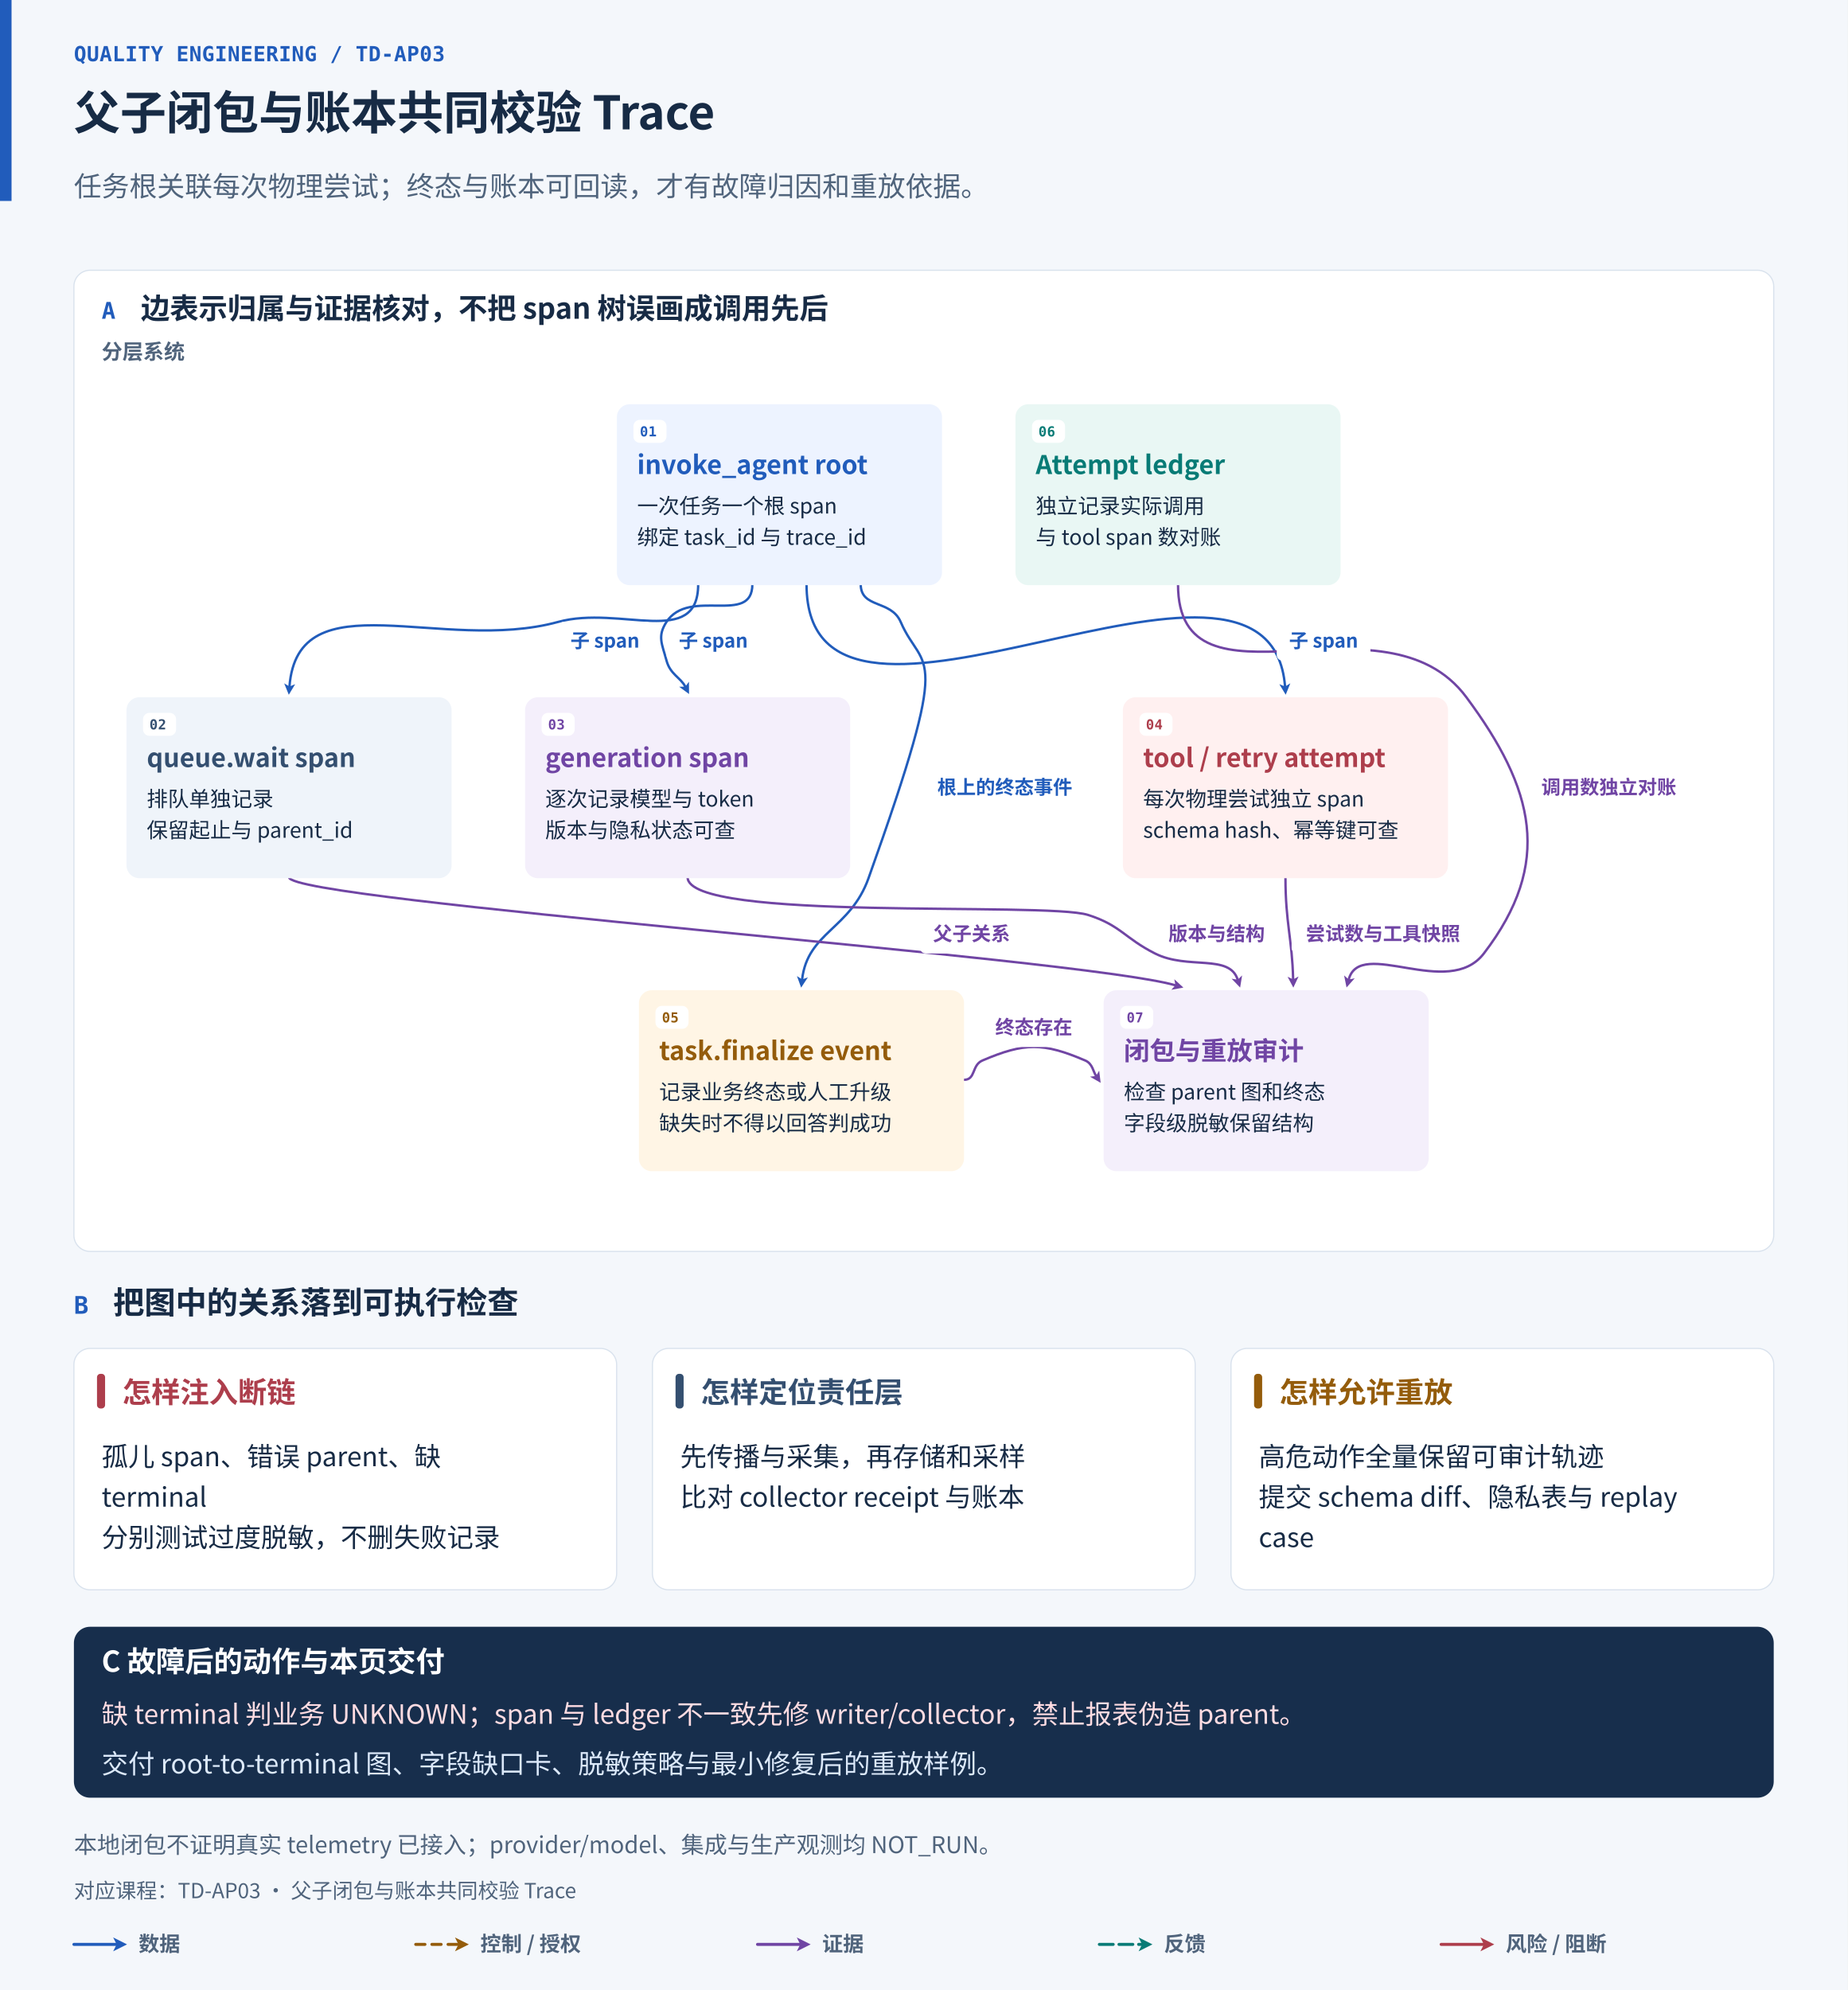
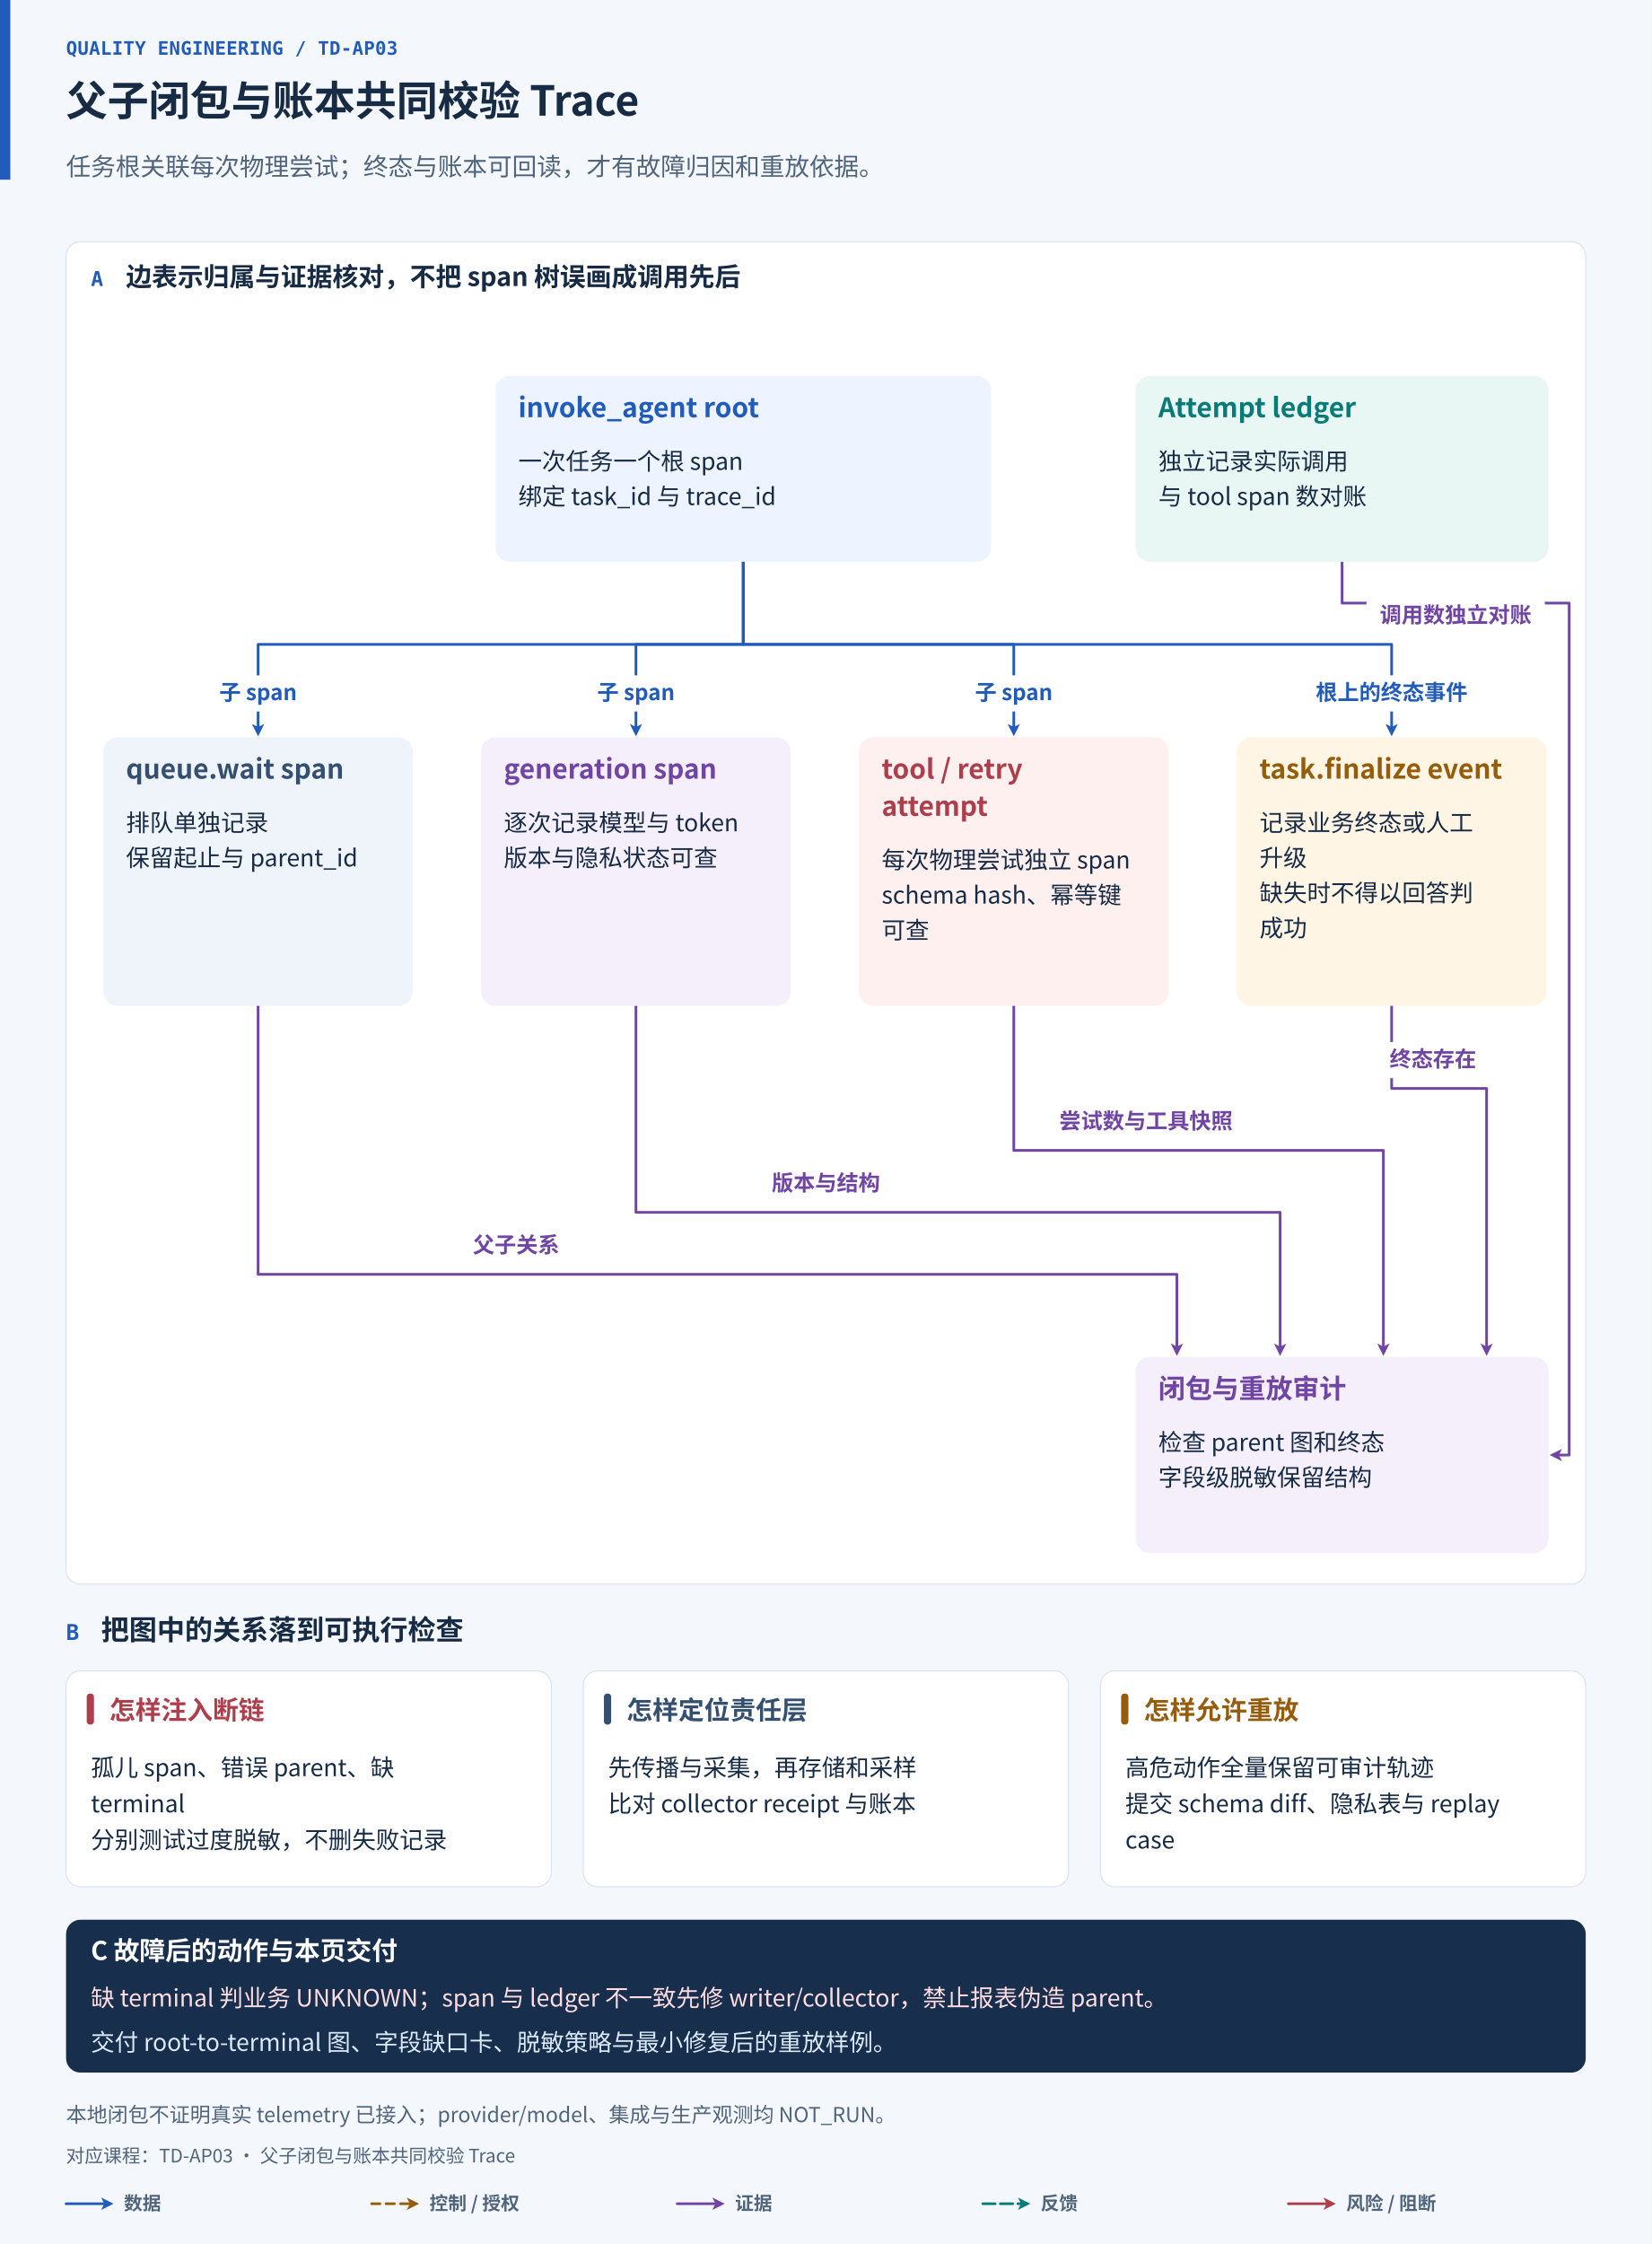
- <svg xmlns="http://www.w3.org/2000/svg" width="1600" height="1723" viewBox="0 0 1600 1723" role="img" aria-labelledby="title desc" data-redraw-version="2">
+ <svg xmlns="http://www.w3.org/2000/svg" width="1600" height="2173" viewBox="0 0 1600 2173" role="img" aria-labelledby="title desc" data-redraw-version="2">
  <style>text{font-family:'PingFang SC','Microsoft YaHei','Noto Sans CJK SC',system-ui,sans-serif}.mono{font-family:'SFMono-Regular',Consolas,monospace;letter-spacing:.25px}</style>
  <defs>
    <marker id="arr-data" markerUnits="userSpaceOnUse" markerWidth="12" markerHeight="12" refX="3" refY="6" orient="auto">
      <path d="M0 0L12 6L0 12L3 6Z" fill="#215cbb" />
    </marker>
    <marker id="arr-control" markerUnits="userSpaceOnUse" markerWidth="12" markerHeight="12" refX="3" refY="6" orient="auto">
      <path d="M0 0L12 6L0 12L3 6Z" fill="#945c0b" />
    </marker>
    <marker id="arr-evidence" markerUnits="userSpaceOnUse" markerWidth="12" markerHeight="12" refX="3" refY="6" orient="auto">
      <path d="M0 0L12 6L0 12L3 6Z" fill="#7045a4" />
    </marker>
    <marker id="arr-feedback" markerUnits="userSpaceOnUse" markerWidth="12" markerHeight="12" refX="3" refY="6" orient="auto">
      <path d="M0 0L12 6L0 12L3 6Z" fill="#087b76" />
    </marker>
    <marker id="arr-risk" markerUnits="userSpaceOnUse" markerWidth="12" markerHeight="12" refX="3" refY="6" orient="auto">
      <path d="M0 0L12 6L0 12L3 6Z" fill="#ad3e4c" />
    </marker>
  </defs>
-   <rect width="1600" height="1723" fill="#f4f7fb" />
+   <rect width="1600" height="2173" fill="#f4f7fb" />
  <rect width="10" height="174" fill="#215cbb" />
  <text x="64" y="53" font-size="18" fill="#215cbb" font-weight="750" class="mono">QUALITY ENGINEERING  /  TD-AP03</text>
  <text x="64" y="112" font-size="40" fill="#172b45" font-weight="750">父子闭包与账本共同校验 Trace</text>
  <text x="64" y="170" font-size="24" fill="#50647c" font-weight="450">任务根关联每次物理尝试；终态与账本可回读，才有故障归因和重放依据。</text>
-   <g id="system-graph" data-region="64,234,1472,849.5023858214042">
-     <rect x="64" y="234" width="1472" height="849.502" rx="14" fill="#fff" stroke="#d9e2ed" />
-     <text x="88" y="276" font-size="20" fill="#215cbb" font-weight="800" class="mono">A</text>
-     <text x="122" y="276" font-size="25" fill="#172b45" font-weight="700">边表示归属与证据核对，不把 span 树误画成调用先后</text>
-     <text x="88" y="311" font-size="18" fill="#50647c" font-weight="550">分层系统</text>
-     <g transform="translate(109.5433 350) scale(0.7952738)" data-graph-scale="0.7952738014087707" data-routing="dot">
-       <path class="edge edge-data" d="M622.5 196 C622.5 266.18 537.68 218.43 470 237 C343.54 271.69 186.81 189.05 177.44 307.33" fill="none" stroke="#215cbb" stroke-width="2.6" stroke-linecap="round" stroke-linejoin="round" marker-end="url(#arr-data)" data-edge-id="e0" data-from="root" data-to="queue" />
-       <path class="edge edge-data" d="M681.5 196 C681.5 241.38 612.82 199.01 588 237 C577.79 252.63 583.18 260.97 588 279 C592.05 294.17 603.38 297.54 608.47 307.49" fill="none" stroke="#215cbb" stroke-width="2.6" stroke-linecap="round" stroke-linejoin="round" marker-end="url(#arr-data)" data-edge-id="e1" data-from="root" data-to="generation" />
-       <path class="edge edge-data" d="M740.5 196 C740.5 430.07 1244.33 92.76 1261.55 307.3" fill="none" stroke="#215cbb" stroke-width="2.6" stroke-linecap="round" stroke-linejoin="round" marker-end="url(#arr-data)" data-edge-id="e2" data-from="root" data-to="attempt" />
-       <path class="edge edge-data" d="M799.5 196 C799.5 222.57 832.47 212.61 843 237 C868.03 294.99 901.38 254.45 808 516 C788.16 571.56 741.74 574.64 735.66 626.22" fill="none" stroke="#215cbb" stroke-width="2.6" stroke-linecap="round" stroke-linejoin="round" marker-end="url(#arr-data)" data-edge-id="e3" data-from="root" data-to="terminal" />
-       <path class="edge edge-evidence" d="M177 515 C177 540.66 1037.95 602.56 1142.2 632.61" fill="none" stroke="#7045a4" stroke-width="2.6" stroke-linecap="round" stroke-linejoin="round" marker-end="url(#arr-evidence)" data-edge-id="e4" data-from="queue" data-to="closure" />
-       <path class="edge edge-evidence" d="M611 515 C611 563.66 1000.63 541.25 1047 556 C1082.67 567.34 1086.58 581.14 1120 598 C1155.6 615.96 1201.09 598.11 1209.96 626.49" fill="none" stroke="#7045a4" stroke-width="2.6" stroke-linecap="round" stroke-linejoin="round" marker-end="url(#arr-evidence)" data-edge-id="e5" data-from="generation" data-to="closure" />
-       <path class="edge edge-evidence" d="M1262 515 C1262 565.62 1269.25 580.92 1270.36 626.16" fill="none" stroke="#7045a4" stroke-width="2.6" stroke-linecap="round" stroke-linejoin="round" marker-end="url(#arr-evidence)" data-edge-id="e6" data-from="attempt" data-to="closure" />
-       <path class="edge edge-evidence" d="M912 735.5 C924.89 735.5 920.15 719.58 932 714.5 C977.75 694.89 998.25 694.89 1044 714.5 C1051.96 717.91 1052.43 726.22 1055.8 731.3" fill="none" stroke="#7045a4" stroke-width="2.6" stroke-linecap="round" stroke-linejoin="round" marker-end="url(#arr-evidence)" data-edge-id="e7" data-from="terminal" data-to="closure" />
-       <path class="edge edge-evidence" d="M1145 196 C1145 345.88 1369.65 198.67 1459 319 C1533.1 418.78 1553.6 499.35 1478 598 C1439.19 648.65 1343.41 580.02 1330.86 626.3" fill="none" stroke="#7045a4" stroke-width="2.6" stroke-linecap="round" stroke-linejoin="round" marker-end="url(#arr-evidence)" data-edge-id="e8" data-from="ledger" data-to="closure" />
-       <g id="node-root" class="node node-input" data-region="534,0,354,197">
-         <rect x="534" y="0" width="354" height="197" rx="14" fill="#edf3ff" stroke="none" />
-         <rect x="552" y="17" width="36" height="25" rx="7" fill="#fff" stroke="none" />
-         <text x="559" y="35" font-size="15" fill="#215cbb" font-weight="750" class="mono">01</text>
-         <text x="556" y="76" font-size="28" fill="#215cbb" font-weight="700">invoke_agent root</text>
-         <text x="556" y="119" font-size="23" fill="#172b45" font-weight="450">一次任务一个根 span</text>
-         <text x="556" y="153" font-size="23" fill="#172b45" font-weight="450">绑定 task_id 与 trace_id</text>
+   <g id="system-graph-TD-AP03" data-region="64,234,1472,1300">
+     <rect x="64" y="234" width="1472" height="1300" rx="14" fill="#fff" stroke="#d9e2ed" />
+     <g transform="translate(0 234)" data-graph-scale="1">
+       <text x="88" y="43" font-size="20" fill="#215cbb" font-weight="800" class="mono">A</text>
+       <text x="122" y="43" font-size="25" fill="#172b45" font-weight="700">边表示归属与证据核对，不把 span 树误画成调用先后</text>
+       <path class="edge edge-data" d="M720 310 L720 390 L250 390 L250 470" fill="none" stroke="#215cbb" stroke-width="2.6" stroke-linecap="round" stroke-linejoin="round" marker-end="url(#arr-data)" data-from="root" data-to="queue" data-edge-id="TD-AP03-e0" />
+       <path class="edge edge-data" d="M720 310 L720 390 L616 390 L616 470" fill="none" stroke="#215cbb" stroke-width="2.6" stroke-linecap="round" stroke-linejoin="round" marker-end="url(#arr-data)" data-from="root" data-to="generation" data-edge-id="TD-AP03-e1" />
+       <path class="edge edge-data" d="M720 310 L720 390 L982 390 L982 470" fill="none" stroke="#215cbb" stroke-width="2.6" stroke-linecap="round" stroke-linejoin="round" marker-end="url(#arr-data)" data-from="root" data-to="attempt" data-edge-id="TD-AP03-e2" />
+       <path class="edge edge-data" d="M720 310 L720 390 L1348 390 L1348 470" fill="none" stroke="#215cbb" stroke-width="2.6" stroke-linecap="round" stroke-linejoin="round" marker-end="url(#arr-data)" data-from="root" data-to="terminal" data-edge-id="TD-AP03-e3" />
+       <path class="edge edge-evidence" d="M250 740 L250 1000 L1140 1000 L1140 1070" fill="none" stroke="#7045a4" stroke-width="2.6" stroke-linecap="round" stroke-linejoin="round" marker-end="url(#arr-evidence)" data-from="queue" data-to="closure" data-edge-id="TD-AP03-e4" />
+       <path class="edge edge-evidence" d="M616 740 L616 940 L1240 940 L1240 1070" fill="none" stroke="#7045a4" stroke-width="2.6" stroke-linecap="round" stroke-linejoin="round" marker-end="url(#arr-evidence)" data-from="generation" data-to="closure" data-edge-id="TD-AP03-e5" />
+       <path class="edge edge-evidence" d="M982 740 L982 880 L1340 880 L1340 1070" fill="none" stroke="#7045a4" stroke-width="2.6" stroke-linecap="round" stroke-linejoin="round" marker-end="url(#arr-evidence)" data-from="attempt" data-to="closure" data-edge-id="TD-AP03-e6" />
+       <path class="edge edge-evidence" d="M1348 740 L1348 820 L1440 820 L1440 1070" fill="none" stroke="#7045a4" stroke-width="2.6" stroke-linecap="round" stroke-linejoin="round" marker-end="url(#arr-evidence)" data-from="terminal" data-to="closure" data-edge-id="TD-AP03-e7" />
+       <path class="edge edge-evidence" d="M1300 310 L1300 350 L1520 350 L1520 1175 L1510 1175" fill="none" stroke="#7045a4" stroke-width="2.6" stroke-linecap="round" stroke-linejoin="round" marker-end="url(#arr-evidence)" data-from="ledger" data-to="closure" data-edge-id="TD-AP03-e8" />
+       <g id="node-TD-AP03-root" class="node node-input" data-region="480,130,480,180">
+         <rect x="480" y="130" width="480" height="180" rx="14" fill="#edf3ff" stroke="none" />
+         <text x="502" y="170" font-size="26" fill="#215cbb" font-weight="700">invoke_agent root</text>
+         <text x="502" y="221" font-size="23" fill="#172b45" font-weight="450">一次任务一个根 span</text>
+         <text x="502" y="255" font-size="23" fill="#172b45" font-weight="450">绑定 task_id 与 trace_id</text>
      </g>
-       <g id="node-queue" class="node node-process" data-region="0,319,354,197">
-         <rect x="0" y="319" width="354" height="197" rx="14" fill="#eff4fa" stroke="none" />
-         <rect x="18" y="336" width="36" height="25" rx="7" fill="#fff" stroke="none" />
-         <text x="25" y="354" font-size="15" fill="#344f70" font-weight="750" class="mono">02</text>
-         <text x="22" y="395" font-size="28" fill="#344f70" font-weight="700">queue.wait span</text>
-         <text x="22" y="438" font-size="23" fill="#172b45" font-weight="450">排队单独记录</text>
-         <text x="22" y="472" font-size="23" fill="#172b45" font-weight="450">保留起止与 parent_id</text>
+       <g id="node-TD-AP03-queue" class="node node-process" data-region="100,480,300,260">
+         <rect x="100" y="480" width="300" height="260" rx="14" fill="#eff4fa" stroke="none" />
+         <text x="122" y="520" font-size="26" fill="#344f70" font-weight="700">queue.wait span</text>
+         <text x="122" y="571" font-size="23" fill="#172b45" font-weight="450">排队单独记录</text>
+         <text x="122" y="605" font-size="23" fill="#172b45" font-weight="450">保留起止与 parent_id</text>
      </g>
-       <g id="node-generation" class="node node-ai" data-region="434,319,354,197">
-         <rect x="434" y="319" width="354" height="197" rx="14" fill="#f4effb" stroke="none" />
-         <rect x="452" y="336" width="36" height="25" rx="7" fill="#fff" stroke="none" />
-         <text x="459" y="354" font-size="15" fill="#7045a4" font-weight="750" class="mono">03</text>
-         <text x="456" y="395" font-size="28" fill="#7045a4" font-weight="700">generation span</text>
-         <text x="456" y="438" font-size="23" fill="#172b45" font-weight="450">逐次记录模型与 token</text>
-         <text x="456" y="472" font-size="23" fill="#172b45" font-weight="450">版本与隐私状态可查</text>
+       <g id="node-TD-AP03-generation" class="node node-ai" data-region="466,480,300,260">
+         <rect x="466" y="480" width="300" height="260" rx="14" fill="#f4effb" stroke="none" />
+         <text x="488" y="520" font-size="26" fill="#7045a4" font-weight="700">generation span</text>
+         <text x="488" y="571" font-size="23" fill="#172b45" font-weight="450">逐次记录模型与 token</text>
+         <text x="488" y="605" font-size="23" fill="#172b45" font-weight="450">版本与隐私状态可查</text>
      </g>
-       <g id="node-attempt" class="node node-risk" data-region="1085,319,354,197">
-         <rect x="1085" y="319" width="354" height="197" rx="14" fill="#fff0f0" stroke="none" />
-         <rect x="1103" y="336" width="36" height="25" rx="7" fill="#fff" stroke="none" />
-         <text x="1110" y="354" font-size="15" fill="#ad3e4c" font-weight="750" class="mono">04</text>
-         <text x="1107" y="395" font-size="28" fill="#ad3e4c" font-weight="700">tool / retry attempt</text>
-         <text x="1107" y="438" font-size="23" fill="#172b45" font-weight="450">每次物理尝试独立 span</text>
-         <text x="1107" y="472" font-size="23" fill="#172b45" font-weight="450">schema hash、幂等键可查</text>
+       <g id="node-TD-AP03-attempt" class="node node-risk" data-region="832,480,300,260">
+         <rect x="832" y="480" width="300" height="260" rx="14" fill="#fff0f0" stroke="none" />
+         <text x="854" y="520" font-size="26" fill="#ad3e4c" font-weight="700">tool / retry</text>
+         <text x="854" y="556" font-size="26" fill="#ad3e4c" font-weight="700">attempt</text>
+         <text x="854" y="607" font-size="23" fill="#172b45" font-weight="450">每次物理尝试独立 span</text>
+         <text x="854" y="641" font-size="23" fill="#172b45" font-weight="450">schema hash、幂等键</text>
+         <text x="854" y="675" font-size="23" fill="#172b45" font-weight="450">可查</text>
      </g>
-       <g id="node-terminal" class="node node-control" data-region="558,638,354,197">
-         <rect x="558" y="638" width="354" height="197" rx="14" fill="#fff5e5" stroke="none" />
-         <rect x="576" y="655" width="36" height="25" rx="7" fill="#fff" stroke="none" />
-         <text x="583" y="673" font-size="15" fill="#945c0b" font-weight="750" class="mono">05</text>
-         <text x="580" y="714" font-size="28" fill="#945c0b" font-weight="700">task.finalize event</text>
-         <text x="580" y="757" font-size="23" fill="#172b45" font-weight="450">记录业务终态或人工升级</text>
-         <text x="580" y="791" font-size="23" fill="#172b45" font-weight="450">缺失时不得以回答判成功</text>
+       <g id="node-TD-AP03-terminal" class="node node-control" data-region="1198,480,300,260">
+         <rect x="1198" y="480" width="300" height="260" rx="14" fill="#fff5e5" stroke="none" />
+         <text x="1220" y="520" font-size="26" fill="#945c0b" font-weight="700">task.finalize event</text>
+         <text x="1220" y="571" font-size="23" fill="#172b45" font-weight="450">记录业务终态或人工</text>
+         <text x="1220" y="605" font-size="23" fill="#172b45" font-weight="450">升级</text>
+         <text x="1220" y="639" font-size="23" fill="#172b45" font-weight="450">缺失时不得以回答判</text>
+         <text x="1220" y="673" font-size="23" fill="#172b45" font-weight="450">成功</text>
      </g>
-       <g id="node-ledger" class="node node-data" data-region="968,0,354,197">
-         <rect x="968" y="0" width="354" height="197" rx="14" fill="#e9f7f4" stroke="none" />
-         <rect x="986" y="17" width="36" height="25" rx="7" fill="#fff" stroke="none" />
-         <text x="993" y="35" font-size="15" fill="#087b76" font-weight="750" class="mono">06</text>
-         <text x="990" y="76" font-size="28" fill="#087b76" font-weight="700">Attempt ledger</text>
-         <text x="990" y="119" font-size="23" fill="#172b45" font-weight="450">独立记录实际调用</text>
-         <text x="990" y="153" font-size="23" fill="#172b45" font-weight="450">与 tool span 数对账</text>
+       <g id="node-TD-AP03-ledger" class="node node-data" data-region="1100,130,400,180">
+         <rect x="1100" y="130" width="400" height="180" rx="14" fill="#e9f7f4" stroke="none" />
+         <text x="1122" y="170" font-size="26" fill="#087b76" font-weight="700">Attempt ledger</text>
+         <text x="1122" y="221" font-size="23" fill="#172b45" font-weight="450">独立记录实际调用</text>
+         <text x="1122" y="255" font-size="23" fill="#172b45" font-weight="450">与 tool span 数对账</text>
      </g>
-       <g id="node-closure" class="node node-evidence" data-region="1064,638,354,197">
-         <rect x="1064" y="638" width="354" height="197" rx="14" fill="#f4effb" stroke="none" />
-         <rect x="1082" y="655" width="36" height="25" rx="7" fill="#fff" stroke="none" />
-         <text x="1089" y="673" font-size="15" fill="#7045a4" font-weight="750" class="mono">07</text>
-         <text x="1086" y="714" font-size="28" fill="#7045a4" font-weight="700">闭包与重放审计</text>
-         <text x="1086" y="757" font-size="23" fill="#172b45" font-weight="450">检查 parent 图和终态</text>
-         <text x="1086" y="791" font-size="23" fill="#172b45" font-weight="450">字段级脱敏保留结构</text>
+       <g id="node-TD-AP03-closure" class="node node-evidence" data-region="1100,1080,400,190">
+         <rect x="1100" y="1080" width="400" height="190" rx="14" fill="#f4effb" stroke="none" />
+         <text x="1122" y="1120" font-size="26" fill="#7045a4" font-weight="700">闭包与重放审计</text>
+         <text x="1122" y="1171" font-size="23" fill="#172b45" font-weight="450">检查 parent 图和终态</text>
+         <text x="1122" y="1205" font-size="23" fill="#172b45" font-weight="450">字段级脱敏保留结构</text>
      </g>
-       <rect x="470" y="237" width="102" height="42" rx="6" fill="#fff" stroke="none" />
-       <text x="521" y="265" font-size="21" fill="#215cbb" font-weight="600" text-anchor="middle" class="edge-label" data-edge-id="e0">子 span</text>
-       <rect x="588" y="237" width="102" height="42" rx="6" fill="#fff" stroke="none" />
-       <text x="639" y="265" font-size="21" fill="#215cbb" font-weight="600" text-anchor="middle" class="edge-label" data-edge-id="e1">子 span</text>
-       <rect x="1252.5" y="237" width="102" height="42" rx="6" fill="#fff" stroke="none" />
-       <text x="1303.5" y="265" font-size="21" fill="#215cbb" font-weight="600" text-anchor="middle" class="edge-label" data-edge-id="e2">子 span</text>
-       <rect x="867.87" y="396.5" width="177" height="42" rx="6" fill="#fff" stroke="none" />
-       <text x="956.37" y="424.5" font-size="21" fill="#215cbb" font-weight="600" text-anchor="middle" class="edge-label" data-edge-id="e3">根上的终态事件</text>
-       <rect x="864.25" y="556" width="112" height="42" rx="6" fill="#fff" stroke="none" />
-       <text x="920.25" y="584" font-size="21" fill="#7045a4" font-weight="600" text-anchor="middle" class="edge-label" data-edge-id="e4">父子关系</text>
-       <rect x="1120" y="556" width="134" height="42" rx="6" fill="#fff" stroke="none" />
-       <text x="1187" y="584" font-size="21" fill="#7045a4" font-weight="600" text-anchor="middle" class="edge-label" data-edge-id="e5">版本与结构</text>
-       <rect x="1268.7" y="556" width="199" height="42" rx="6" fill="#fff" stroke="none" />
-       <text x="1368.2" y="584" font-size="21" fill="#7045a4" font-weight="600" text-anchor="middle" class="edge-label" data-edge-id="e6">尝试数与工具快照</text>
-       <rect x="932" y="657.79" width="112" height="42" rx="6" fill="#fff" stroke="none" />
-       <text x="988" y="685.79" font-size="21" fill="#7045a4" font-weight="600" text-anchor="middle" class="edge-label" data-edge-id="e7">终态存在</text>
-       <rect x="1525.6" y="396.5" width="177" height="42" rx="6" fill="#fff" stroke="none" />
-       <text x="1614.1" y="424.5" font-size="21" fill="#7045a4" font-weight="600" text-anchor="middle" class="edge-label" data-edge-id="e8">调用数独立对账</text>
+       <rect x="201.15" y="420" width="97.7" height="35" rx="5" fill="#fff" stroke="none" />
+       <text x="250" y="444" font-size="21" fill="#215cbb" font-weight="600" text-anchor="middle" class="edge-label">子 span</text>
+       <rect x="567.15" y="420" width="97.7" height="35" rx="5" fill="#fff" stroke="none" />
+       <text x="616" y="444" font-size="21" fill="#215cbb" font-weight="600" text-anchor="middle" class="edge-label">子 span</text>
+       <rect x="933.15" y="420" width="97.7" height="35" rx="5" fill="#fff" stroke="none" />
+       <text x="982" y="444" font-size="21" fill="#215cbb" font-weight="600" text-anchor="middle" class="edge-label">子 span</text>
+       <rect x="1261.56" y="420" width="172.88" height="35" rx="5" fill="#fff" stroke="none" />
+       <text x="1348" y="444" font-size="21" fill="#215cbb" font-weight="600" text-anchor="middle" class="edge-label">根上的终态事件</text>
+       <rect x="446.32" y="955" width="107.36" height="35" rx="5" fill="#fff" stroke="none" />
+       <text x="500" y="979" font-size="21" fill="#7045a4" font-weight="600" text-anchor="middle" class="edge-label">父子关系</text>
+       <rect x="735.4" y="895" width="129.2" height="35" rx="5" fill="#fff" stroke="none" />
+       <text x="800" y="919" font-size="21" fill="#7045a4" font-weight="600" text-anchor="middle" class="edge-label">版本与结构</text>
+       <rect x="1012.64" y="835" width="194.72" height="35" rx="5" fill="#fff" stroke="none" />
+       <text x="1110" y="859" font-size="21" fill="#7045a4" font-weight="600" text-anchor="middle" class="edge-label">尝试数与工具快照</text>
+       <rect x="1334.32" y="775" width="107.36" height="35" rx="5" fill="#fff" stroke="none" />
+       <text x="1388" y="799" font-size="21" fill="#7045a4" font-weight="600" text-anchor="middle" class="edge-label">终态存在</text>
+       <rect x="1323.56" y="345" width="172.88" height="35" rx="5" fill="#fff" stroke="none" />
+       <text x="1410" y="369" font-size="21" fill="#7045a4" font-weight="600" text-anchor="middle" class="edge-label">调用数独立对账</text>
    </g>
  </g>
-   <text x="64" y="1137.502" font-size="21" fill="#215cbb" font-weight="800" class="mono">B</text>
-   <text x="98" y="1137.502" font-size="27" fill="#172b45" font-weight="700">把图中的关系落到可执行检查</text>
-   <g id="detail-0" data-region="64,1167.5023858214042,470,209">
-     <rect x="64" y="1167.502" width="470" height="209" rx="14" fill="#fff" stroke="#d9e2ed" />
-     <rect x="84" y="1189.502" width="7" height="30" rx="3" fill="#ad3e4c" stroke="none" />
-     <text x="106" y="1214.502" font-size="25" fill="#ad3e4c" font-weight="700">怎样注入断链</text>
-     <text x="88" y="1269.502" font-size="23" fill="#172b45" font-weight="450">孤儿 span、错误 parent、缺</text>
-     <text x="88" y="1304.502" font-size="23" fill="#172b45" font-weight="450">terminal</text>
-     <text x="88" y="1339.502" font-size="23" fill="#172b45" font-weight="450">分别测试过度脱敏，不删失败记录</text>
+   <text x="64" y="1588" font-size="21" fill="#215cbb" font-weight="800" class="mono">B</text>
+   <text x="98" y="1588" font-size="27" fill="#172b45" font-weight="700">把图中的关系落到可执行检查</text>
+   <g id="detail-0" data-region="64,1618,470,209">
+     <rect x="64" y="1618" width="470" height="209" rx="14" fill="#fff" stroke="#d9e2ed" />
+     <rect x="84" y="1640" width="7" height="30" rx="3" fill="#ad3e4c" stroke="none" />
+     <text x="106" y="1665" font-size="25" fill="#ad3e4c" font-weight="700">怎样注入断链</text>
+     <text x="88" y="1720" font-size="23" fill="#172b45" font-weight="450">孤儿 span、错误 parent、缺</text>
+     <text x="88" y="1755" font-size="23" fill="#172b45" font-weight="450">terminal</text>
+     <text x="88" y="1790" font-size="23" fill="#172b45" font-weight="450">分别测试过度脱敏，不删失败记录</text>
  </g>
-   <g id="detail-1" data-region="565,1167.5023858214042,470,209">
-     <rect x="565" y="1167.502" width="470" height="209" rx="14" fill="#fff" stroke="#d9e2ed" />
-     <rect x="585" y="1189.502" width="7" height="30" rx="3" fill="#344f70" stroke="none" />
-     <text x="607" y="1214.502" font-size="25" fill="#344f70" font-weight="700">怎样定位责任层</text>
-     <text x="589" y="1269.502" font-size="23" fill="#172b45" font-weight="450">先传播与采集，再存储和采样</text>
-     <text x="589" y="1304.502" font-size="23" fill="#172b45" font-weight="450">比对 collector receipt 与账本</text>
+   <g id="detail-1" data-region="565,1618,470,209">
+     <rect x="565" y="1618" width="470" height="209" rx="14" fill="#fff" stroke="#d9e2ed" />
+     <rect x="585" y="1640" width="7" height="30" rx="3" fill="#344f70" stroke="none" />
+     <text x="607" y="1665" font-size="25" fill="#344f70" font-weight="700">怎样定位责任层</text>
+     <text x="589" y="1720" font-size="23" fill="#172b45" font-weight="450">先传播与采集，再存储和采样</text>
+     <text x="589" y="1755" font-size="23" fill="#172b45" font-weight="450">比对 collector receipt 与账本</text>
  </g>
-   <g id="detail-2" data-region="1066,1167.5023858214042,470,209">
-     <rect x="1066" y="1167.502" width="470" height="209" rx="14" fill="#fff" stroke="#d9e2ed" />
-     <rect x="1086" y="1189.502" width="7" height="30" rx="3" fill="#945c0b" stroke="none" />
-     <text x="1108" y="1214.502" font-size="25" fill="#945c0b" font-weight="700">怎样允许重放</text>
-     <text x="1090" y="1269.502" font-size="23" fill="#172b45" font-weight="450">高危动作全量保留可审计轨迹</text>
-     <text x="1090" y="1304.502" font-size="23" fill="#172b45" font-weight="450">提交 schema diff、隐私表与 replay</text>
-     <text x="1090" y="1339.502" font-size="23" fill="#172b45" font-weight="450">case</text>
+   <g id="detail-2" data-region="1066,1618,470,209">
+     <rect x="1066" y="1618" width="470" height="209" rx="14" fill="#fff" stroke="#d9e2ed" />
+     <rect x="1086" y="1640" width="7" height="30" rx="3" fill="#945c0b" stroke="none" />
+     <text x="1108" y="1665" font-size="25" fill="#945c0b" font-weight="700">怎样允许重放</text>
+     <text x="1090" y="1720" font-size="23" fill="#172b45" font-weight="450">高危动作全量保留可审计轨迹</text>
+     <text x="1090" y="1755" font-size="23" fill="#172b45" font-weight="450">提交 schema diff、隐私表与 replay</text>
+     <text x="1090" y="1790" font-size="23" fill="#172b45" font-weight="450">case</text>
  </g>
-   <g id="failure-and-output" data-region="64,1408.5023858214042,1472,148">
-     <rect x="64" y="1408.502" width="1472" height="148" rx="14" fill="#172e4c" stroke="none" />
-     <text x="88" y="1447.502" font-size="25" fill="#fff" font-weight="700">C  故障后的动作与本页交付</text>
-     <text x="88" y="1492.502" font-size="23" fill="#ffdce2" font-weight="450">缺 terminal 判业务 UNKNOWN；span 与 ledger 不一致先修 writer/collector，禁止报表伪造 parent。</text>
-     <text x="88" y="1535.502" font-size="23" fill="#dce9fa" font-weight="450">交付 root-to-terminal 图、字段缺口卡、脱敏策略与最小修复后的重放样例。</text>
+   <g id="failure-and-output" data-region="64,1859,1472,148">
+     <rect x="64" y="1859" width="1472" height="148" rx="14" fill="#172e4c" stroke="none" />
+     <text x="88" y="1898" font-size="25" fill="#fff" font-weight="700">C  故障后的动作与本页交付</text>
+     <text x="88" y="1943" font-size="23" fill="#ffdce2" font-weight="450">缺 terminal 判业务 UNKNOWN；span 与 ledger 不一致先修 writer/collector，禁止报表伪造 parent。</text>
+     <text x="88" y="1986" font-size="23" fill="#dce9fa" font-weight="450">交付 root-to-terminal 图、字段缺口卡、脱敏策略与最小修复后的重放样例。</text>
  </g>
-   <text x="64" y="1604.502" font-size="20" fill="#50647c" font-weight="450">本地闭包不证明真实 telemetry 已接入；provider/model、集成与生产观测均 NOT_RUN。</text>
-   <text x="64" y="1643.502" font-size="18" fill="#50647c" font-weight="450">对应课程：TD-AP03 · 父子闭包与账本共同校验 Trace</text>
-   <path class="edge edge-data" d="M64 1683.502 L101 1683.502" fill="none" stroke="#215cbb" stroke-width="2.6" stroke-linecap="round" stroke-linejoin="round" marker-end="url(#arr-data)" />
-   <text x="120" y="1689.502" font-size="18" fill="#50647c" font-weight="550">数据</text>
-   <path class="edge edge-control" d="M360 1683.502 L397 1683.502" fill="none" stroke="#945c0b" stroke-width="2.6" stroke-linecap="round" stroke-linejoin="round" stroke-dasharray="8 6" marker-end="url(#arr-control)" />
-   <text x="416" y="1689.502" font-size="18" fill="#50647c" font-weight="550">控制 / 授权</text>
-   <path class="edge edge-evidence" d="M656 1683.502 L693 1683.502" fill="none" stroke="#7045a4" stroke-width="2.6" stroke-linecap="round" stroke-linejoin="round" marker-end="url(#arr-evidence)" />
-   <text x="712" y="1689.502" font-size="18" fill="#50647c" font-weight="550">证据</text>
-   <path class="edge edge-feedback" d="M952 1683.502 L989 1683.502" fill="none" stroke="#087b76" stroke-width="2.6" stroke-linecap="round" stroke-linejoin="round" stroke-dasharray="12 5" marker-end="url(#arr-feedback)" />
-   <text x="1008" y="1689.502" font-size="18" fill="#50647c" font-weight="550">反馈</text>
-   <path class="edge edge-risk" d="M1248 1683.502 L1285 1683.502" fill="none" stroke="#ad3e4c" stroke-width="2.6" stroke-linecap="round" stroke-linejoin="round" marker-end="url(#arr-risk)" />
-   <text x="1304" y="1689.502" font-size="18" fill="#50647c" font-weight="550">风险 / 阻断</text>
+   <text x="64" y="2055" font-size="20" fill="#50647c" font-weight="450">本地闭包不证明真实 telemetry 已接入；provider/model、集成与生产观测均 NOT_RUN。</text>
+   <text x="64" y="2094" font-size="18" fill="#50647c" font-weight="450">对应课程：TD-AP03 · 父子闭包与账本共同校验 Trace</text>
+   <path class="edge edge-data" d="M64 2134 L101 2134" fill="none" stroke="#215cbb" stroke-width="2.6" stroke-linecap="round" stroke-linejoin="round" marker-end="url(#arr-data)" />
+   <text x="120" y="2140" font-size="18" fill="#50647c" font-weight="550">数据</text>
+   <path class="edge edge-control" d="M360 2134 L397 2134" fill="none" stroke="#945c0b" stroke-width="2.6" stroke-linecap="round" stroke-linejoin="round" stroke-dasharray="8 6" marker-end="url(#arr-control)" />
+   <text x="416" y="2140" font-size="18" fill="#50647c" font-weight="550">控制 / 授权</text>
+   <path class="edge edge-evidence" d="M656 2134 L693 2134" fill="none" stroke="#7045a4" stroke-width="2.6" stroke-linecap="round" stroke-linejoin="round" marker-end="url(#arr-evidence)" />
+   <text x="712" y="2140" font-size="18" fill="#50647c" font-weight="550">证据</text>
+   <path class="edge edge-feedback" d="M952 2134 L989 2134" fill="none" stroke="#087b76" stroke-width="2.6" stroke-linecap="round" stroke-linejoin="round" stroke-dasharray="12 5" marker-end="url(#arr-feedback)" />
+   <text x="1008" y="2140" font-size="18" fill="#50647c" font-weight="550">反馈</text>
+   <path class="edge edge-risk" d="M1248 2134 L1285 2134" fill="none" stroke="#ad3e4c" stroke-width="2.6" stroke-linecap="round" stroke-linejoin="round" marker-end="url(#arr-risk)" />
+   <text x="1304" y="2140" font-size="18" fill="#50647c" font-weight="550">风险 / 阻断</text>
</svg>
